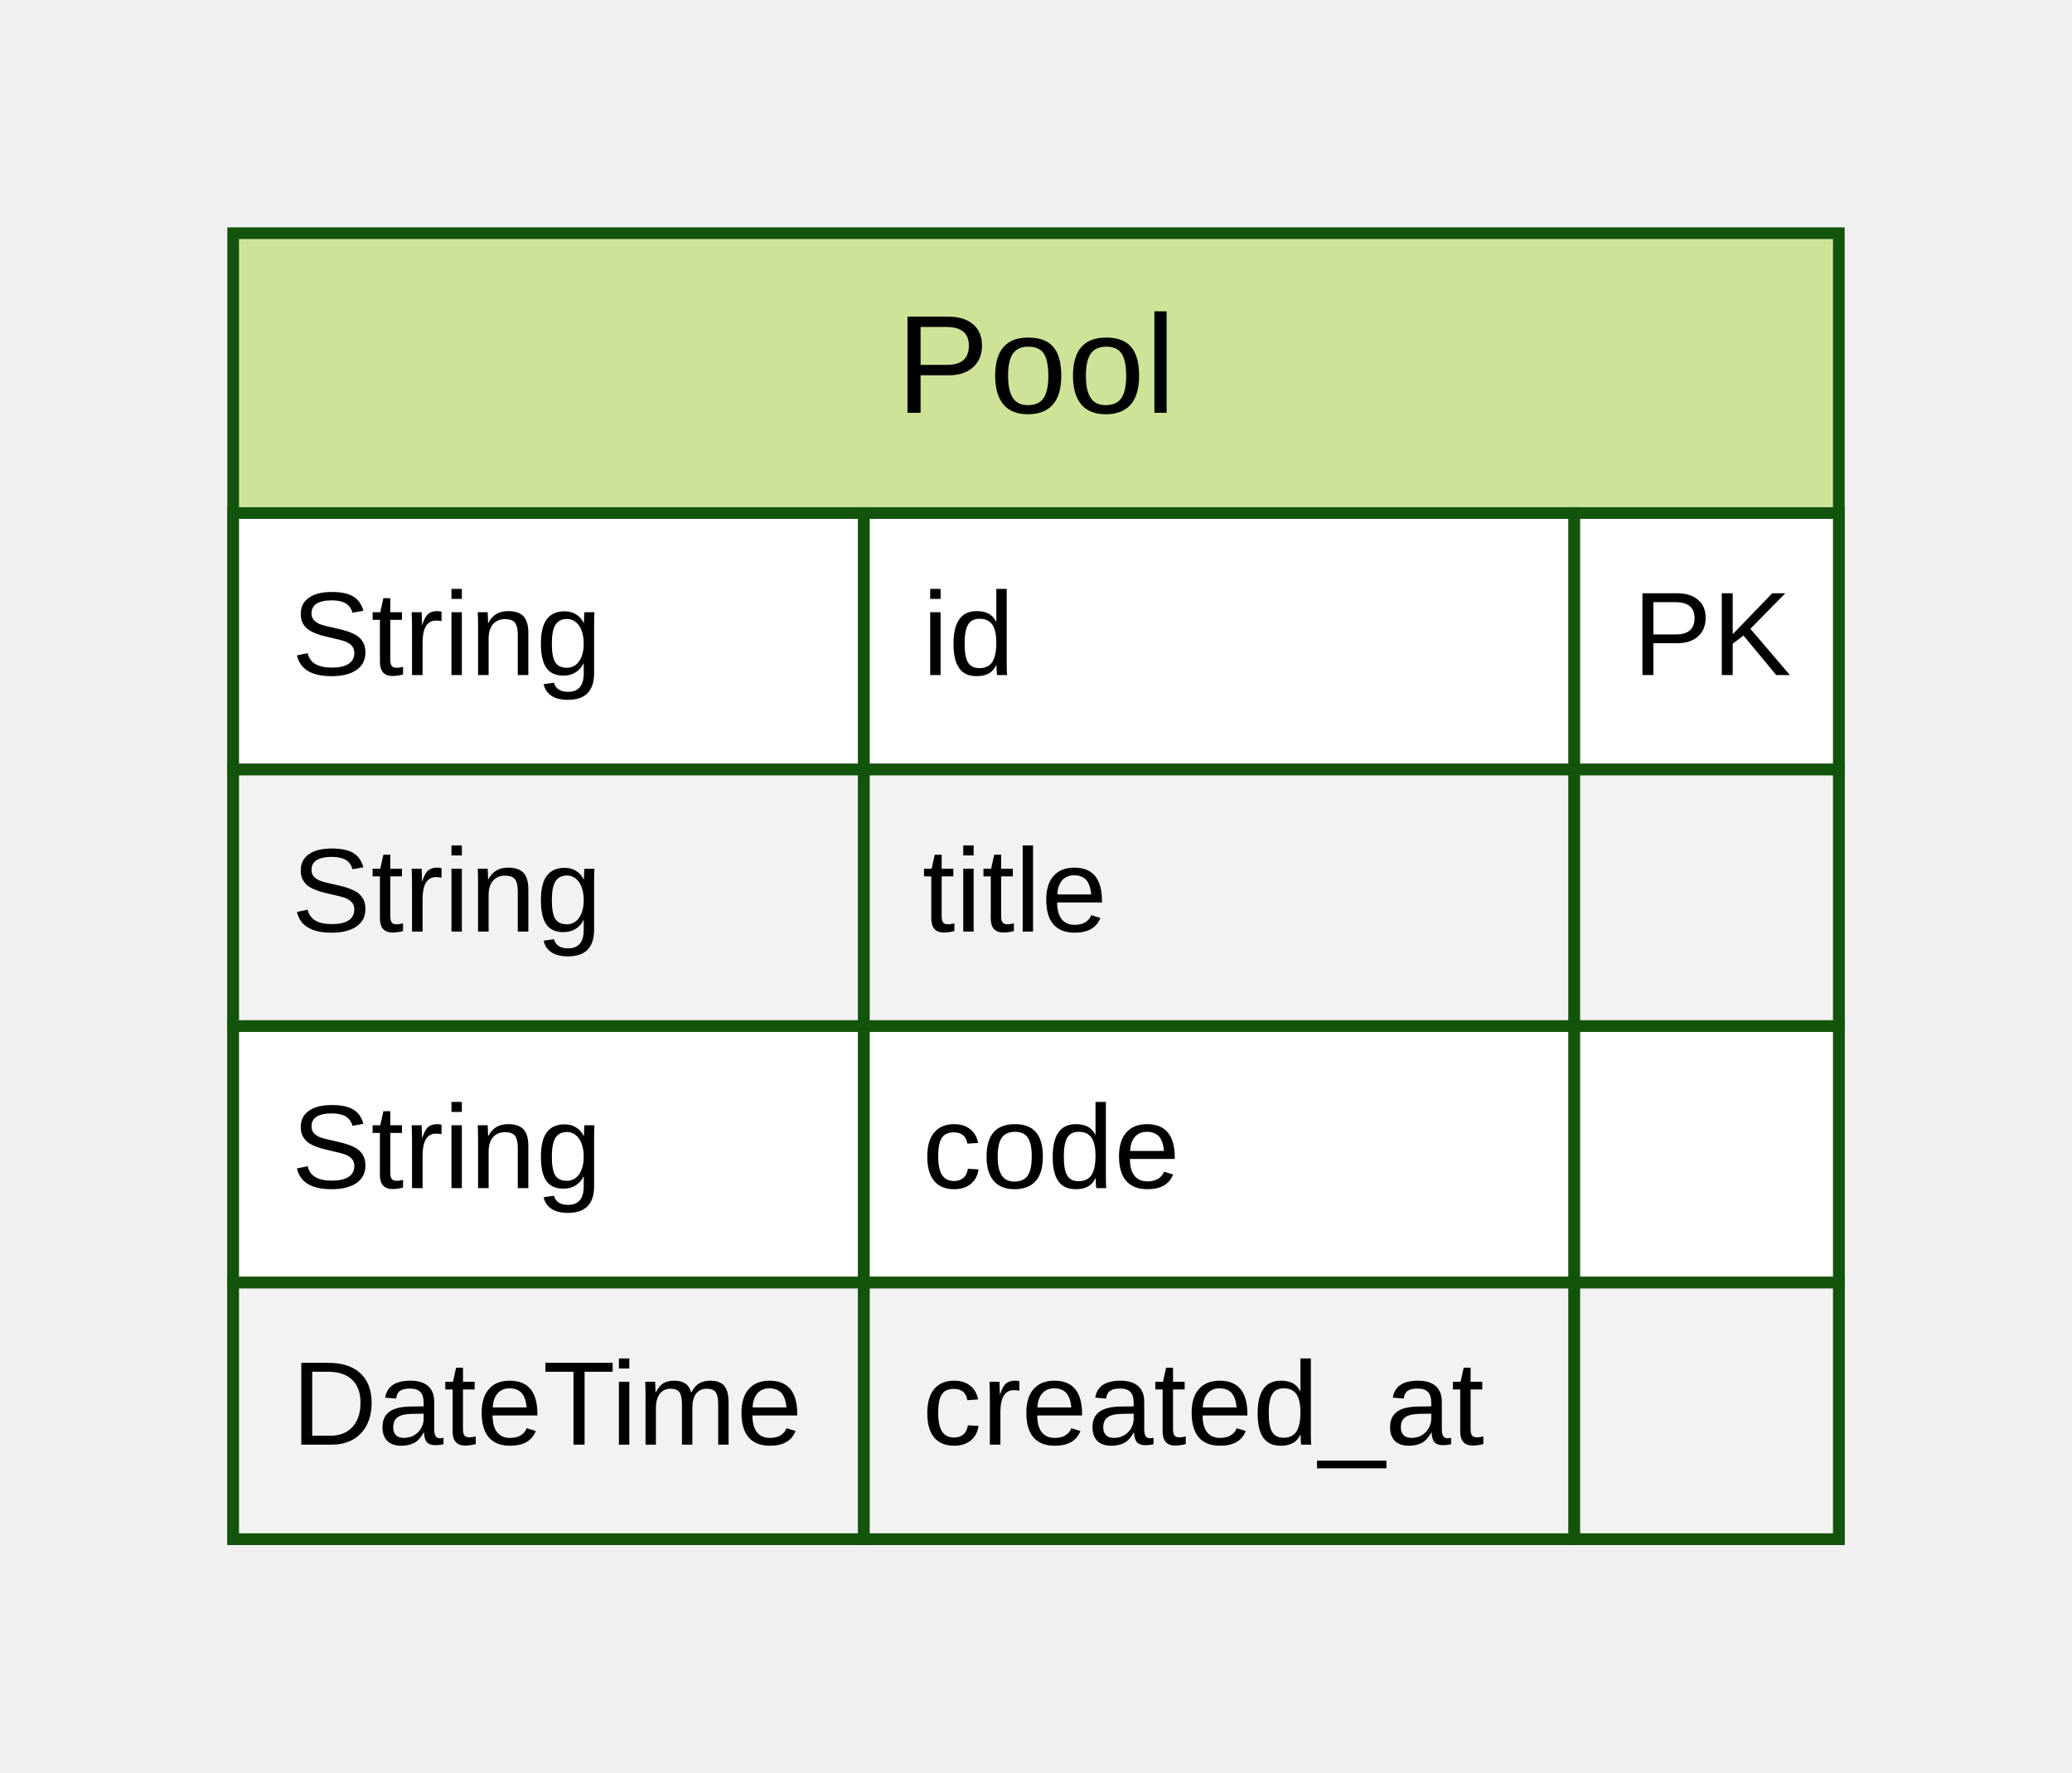
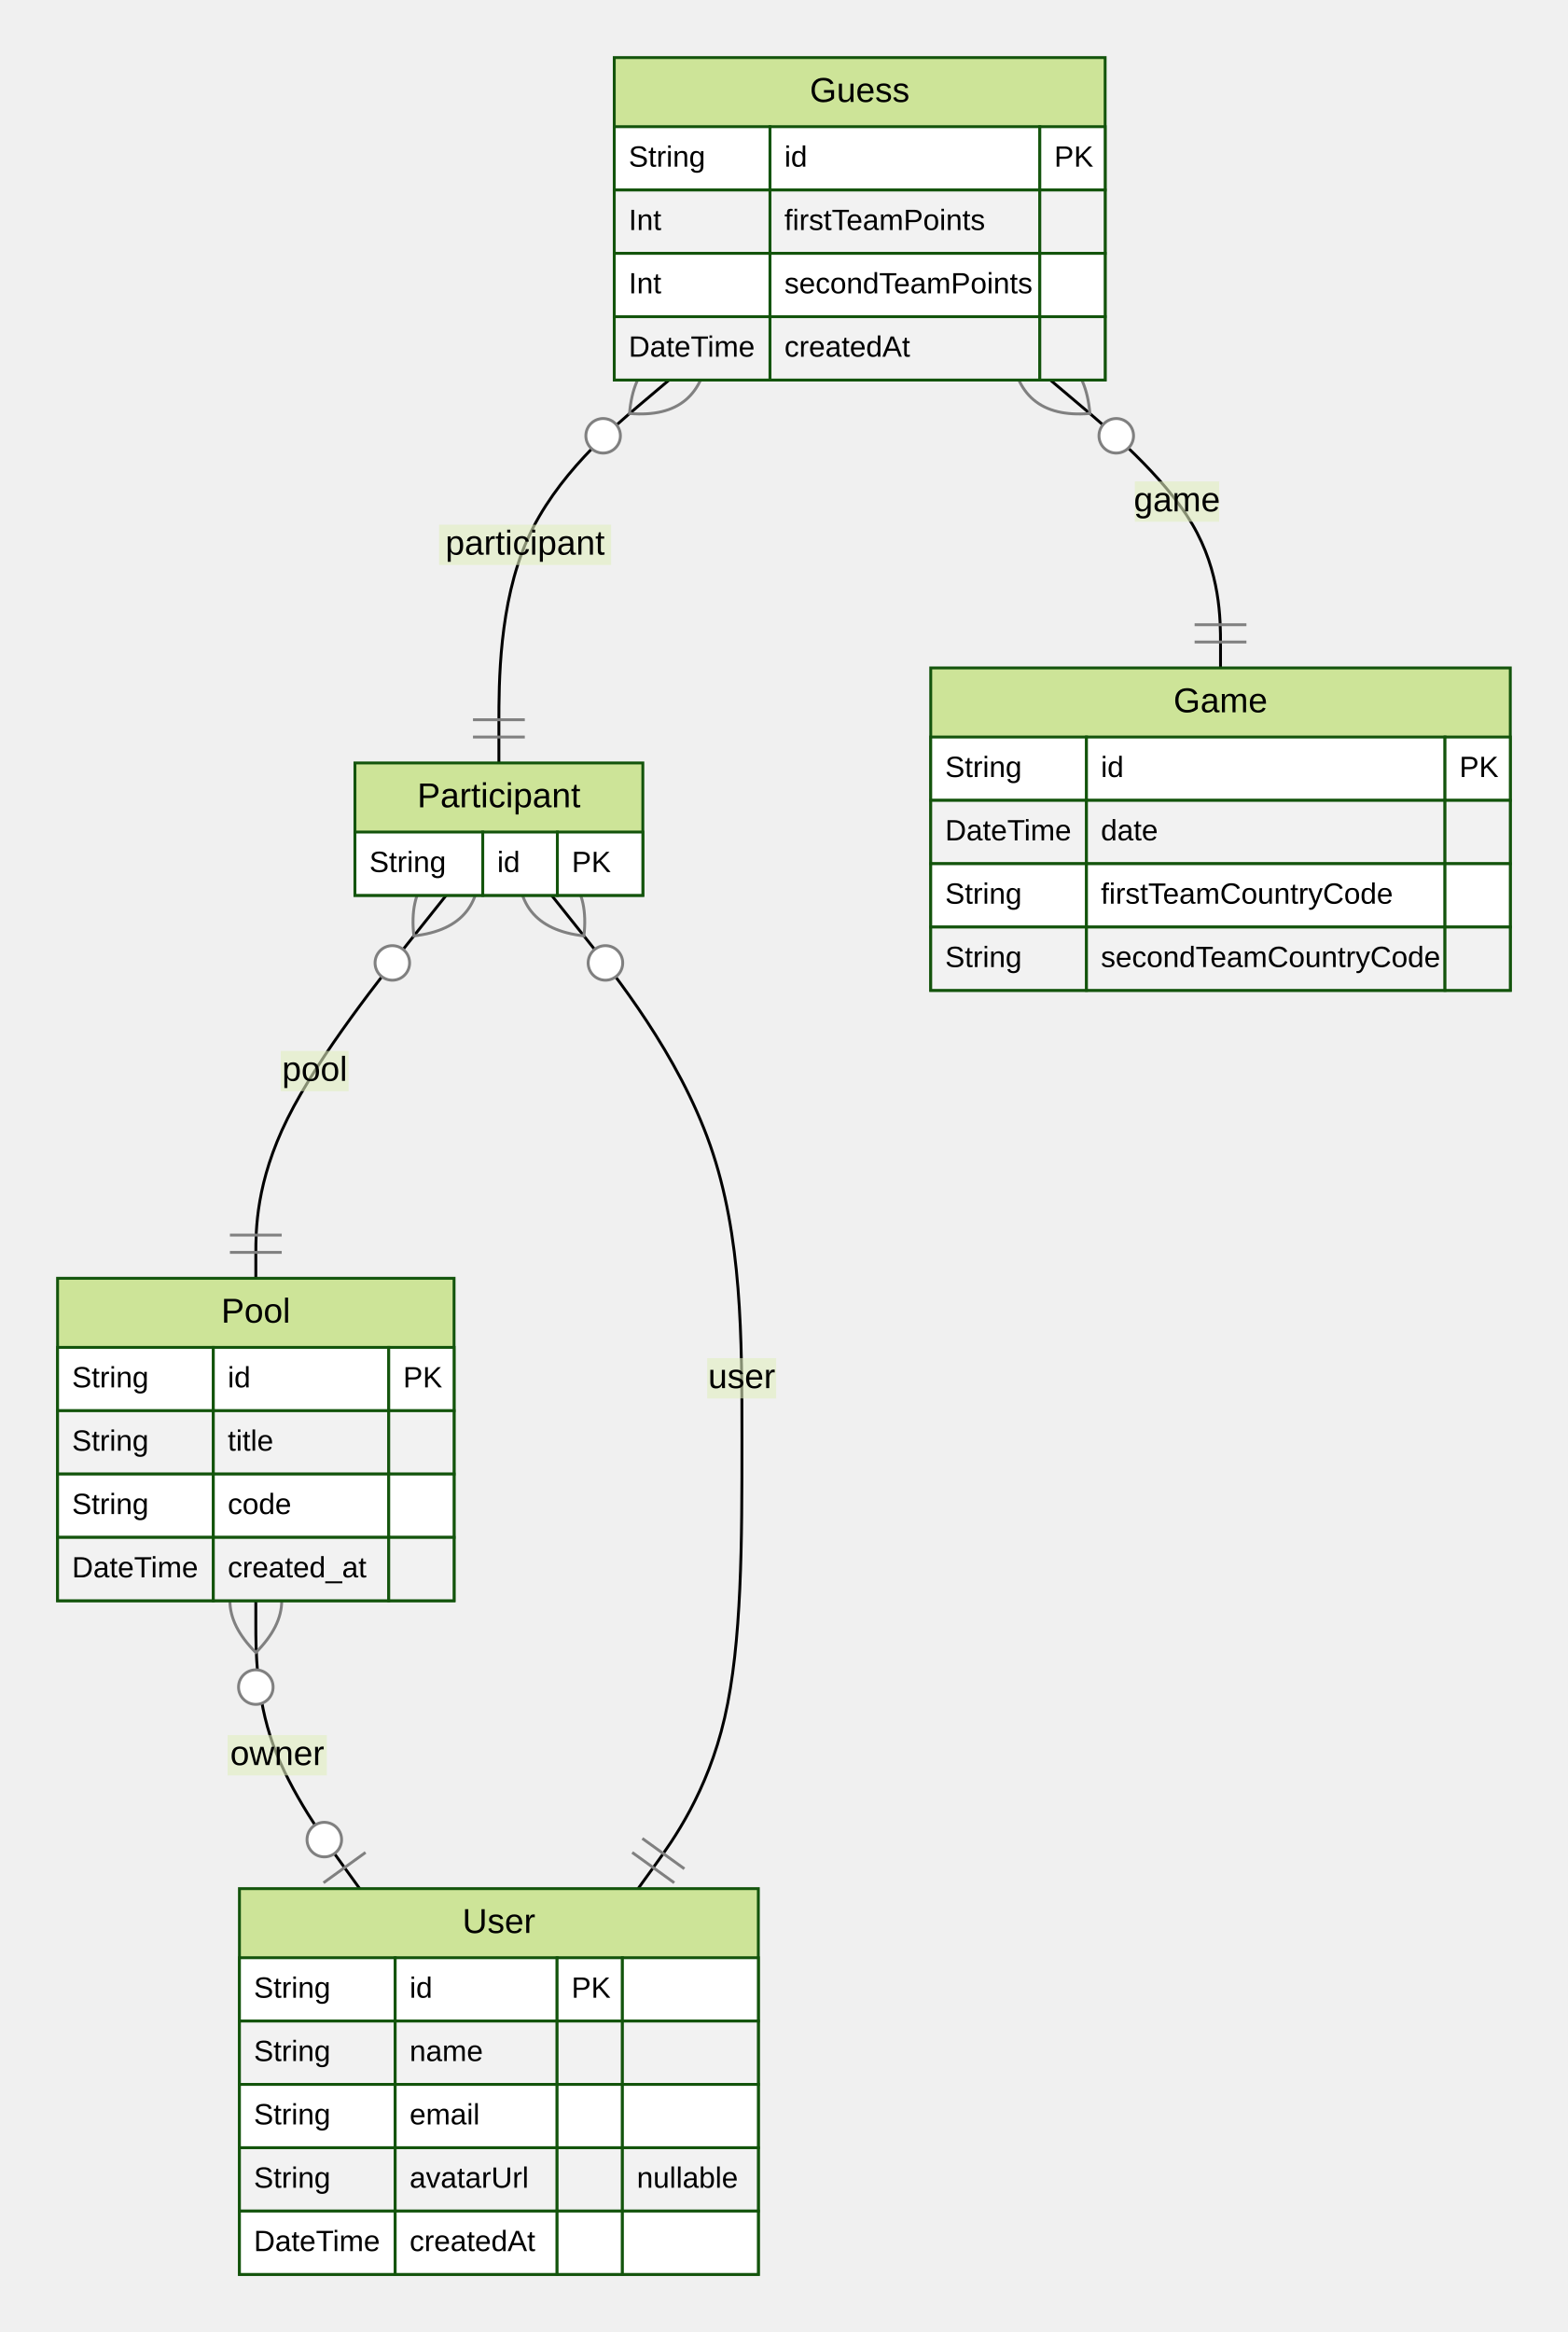
- <svg xmlns="http://www.w3.org/2000/svg" aria-labelledby="chart-title-mermaid-0 chart-desc-mermaid-0" role="img" viewBox="0 0 177.718 152" style="max-width: 177.718px; background-color: white;" width="100%" id="mermaid-0">
+ <svg xmlns="http://www.w3.org/2000/svg" aria-labelledby="chart-title-mermaid-0 chart-desc-mermaid-0" role="img" viewBox="0 0 544.601 810" style="max-width: 544.601px; background-color: white;" width="100%" id="mermaid-0">
  <style>#mermaid-0 {font-family:"trebuchet ms",verdana,arial,sans-serif;font-size:16px;fill:#000000;}#mermaid-0 .error-icon{fill:#552222;}#mermaid-0 .error-text{fill:#552222;stroke:#552222;}#mermaid-0 .edge-thickness-normal{stroke-width:2px;}#mermaid-0 .edge-thickness-thick{stroke-width:3.5px;}#mermaid-0 .edge-pattern-solid{stroke-dasharray:0;}#mermaid-0 .edge-pattern-dashed{stroke-dasharray:3;}#mermaid-0 .edge-pattern-dotted{stroke-dasharray:2;}#mermaid-0 .marker{fill:#000000;stroke:#000000;}#mermaid-0 .marker.cross{stroke:#000000;}#mermaid-0 svg{font-family:"trebuchet ms",verdana,arial,sans-serif;font-size:16px;}#mermaid-0 .entityBox{fill:#cde498;stroke:#13540c;}#mermaid-0 .attributeBoxOdd{fill:#ffffff;stroke:#13540c;}#mermaid-0 .attributeBoxEven{fill:#f2f2f2;stroke:#13540c;}#mermaid-0 .relationshipLabelBox{fill:hsl(78.158, 58.462%, 84.51%);opacity:0.7;background-color:hsl(78.158, 58.462%, 84.51%);}#mermaid-0 .relationshipLabelBox rect{opacity:0.5;}#mermaid-0 .relationshipLine{stroke:#000000;}#mermaid-0 :root{--mermaid-font-family:"trebuchet ms",verdana,arial,sans-serif;}</style>
  <g />
  <defs>
    <marker orient="auto" markerHeight="18" markerWidth="18" refY="9" refX="0" id="ONLY_ONE_START">
      <path d="M9,0 L9,18 M15,0 L15,18" fill="none" stroke="gray" />
    </marker>
  </defs>
  <defs>
    <marker orient="auto" markerHeight="18" markerWidth="18" refY="9" refX="18" id="ONLY_ONE_END">
      <path d="M3,0 L3,18 M9,0 L9,18" fill="none" stroke="gray" />
    </marker>
  </defs>
  <defs>
    <marker orient="auto" markerHeight="18" markerWidth="30" refY="9" refX="0" id="ZERO_OR_ONE_START">
      <circle r="6" cy="9" cx="21" fill="white" stroke="gray" />
      <path d="M9,0 L9,18" fill="none" stroke="gray" />
    </marker>
  </defs>
  <defs>
    <marker orient="auto" markerHeight="18" markerWidth="30" refY="9" refX="30" id="ZERO_OR_ONE_END">
      <circle r="6" cy="9" cx="9" fill="white" stroke="gray" />
      <path d="M21,0 L21,18" fill="none" stroke="gray" />
    </marker>
  </defs>
  <defs>
    <marker orient="auto" markerHeight="36" markerWidth="45" refY="18" refX="18" id="ONE_OR_MORE_START">
      <path d="M0,18 Q 18,0 36,18 Q 18,36 0,18 M42,9 L42,27" fill="none" stroke="gray" />
    </marker>
  </defs>
  <defs>
    <marker orient="auto" markerHeight="36" markerWidth="45" refY="18" refX="27" id="ONE_OR_MORE_END">
      <path d="M3,9 L3,27 M9,18 Q27,0 45,18 Q27,36 9,18" fill="none" stroke="gray" />
    </marker>
  </defs>
  <defs>
    <marker orient="auto" markerHeight="36" markerWidth="57" refY="18" refX="18" id="ZERO_OR_MORE_START">
      <circle r="6" cy="18" cx="48" fill="white" stroke="gray" />
      <path d="M0,18 Q18,0 36,18 Q18,36 0,18" fill="none" stroke="gray" />
    </marker>
  </defs>
  <defs>
    <marker orient="auto" markerHeight="36" markerWidth="57" refY="18" refX="39" id="ZERO_OR_MORE_END">
      <circle r="6" cy="18" cx="9" fill="white" stroke="gray" />
      <path d="M21,18 Q39,0 57,18 Q39,36 21,18" fill="none" stroke="gray" />
    </marker>
  </defs>
-   <g transform="translate(20,20 )" id="Pool">
+   <path marker-start="url(#ZERO_OR_MORE_START)" marker-end="url(#ZERO_OR_ONE_END)" fill="none" stroke="gray" d="M88.859,556L88.859,564.333C88.859,572.667,88.859,589.333,94.873,606C100.886,622.667,112.913,639.333,118.926,647.667L124.94,656" class="er relationshipLine" />
+   <path marker-start="url(#ZERO_OR_MORE_START)" marker-end="url(#ONLY_ONE_END)" fill="none" stroke="gray" d="M191.608,311L202.626,324.833C213.645,338.667,235.681,366.333,246.7,397.833C257.718,429.333,257.718,464.667,257.718,500C257.718,535.333,257.718,570.667,251.705,596.667C245.691,622.667,233.664,639.333,227.651,647.667L221.637,656" class="er relationshipLine" />
+   <path marker-start="url(#ZERO_OR_MORE_START)" marker-end="url(#ONLY_ONE_END)" fill="none" stroke="gray" d="M154.969,311L143.951,324.833C132.932,338.667,110.896,366.333,99.877,388.5C88.859,410.667,88.859,427.333,88.859,435.667L88.859,444" class="er relationshipLine" />
+   <path marker-start="url(#ZERO_OR_MORE_START)" marker-end="url(#ONLY_ONE_END)" fill="none" stroke="gray" d="M232.406,132L222.553,140.333C212.7,148.667,192.994,165.333,183.141,187.5C173.289,209.667,173.289,237.333,173.289,251.167L173.289,265" class="er relationshipLine" />
+   <path marker-start="url(#ZERO_OR_MORE_START)" marker-end="url(#ONLY_ONE_END)" fill="none" stroke="gray" d="M364.828,132L374.681,140.333C384.533,148.667,404.239,165.333,414.092,182C423.945,198.667,423.945,215.333,423.945,223.667L423.945,232" class="er relationshipLine" />
+   <g transform="translate(20,444 )" id="Pool">
    <rect height="112" width="137.718" y="0" x="0" stroke="gray" fill-opacity="100%" fill="honeydew" class="er entityBox" />
    <text transform="translate(68.85901,12)" style="font-family: &quot;trebuchet ms&quot;, verdana, arial, sans-serif;; font-size: 12px" text-anchor="middle" dominant-baseline="middle" y="0" x="0" id="entity-Pool" class="er entityLabel">Pool</text>
    <rect height="22" width="54.096" y="24" x="0" stroke="gray" fill-opacity="100%" fill="honeydew" class="er attributeBoxOdd" />
    <text transform="translate(5,35)" style="font-family: &quot;trebuchet ms&quot;, verdana, arial, sans-serif;; font-size: 10.2px" text-anchor="left" dominant-baseline="middle" y="0" x="0" id="entity-Pool-attr-1-type" class="er entityLabel">String</text>
    <rect height="22" width="60.935" y="24" x="54.096" stroke="gray" fill-opacity="100%" fill="honeydew" class="er attributeBoxOdd" />
    <text transform="translate(59.09555,35)" style="font-family: &quot;trebuchet ms&quot;, verdana, arial, sans-serif;; font-size: 10.2px" text-anchor="left" dominant-baseline="middle" y="0" x="0" id="entity-Pool-attr-1-name" class="er entityLabel">id</text>
    <rect height="22" width="22.688" y="24" x="115.03" stroke="gray" fill-opacity="100%" fill="honeydew" class="er attributeBoxOdd" />
    <text transform="translate(120.0303,35)" style="font-family: &quot;trebuchet ms&quot;, verdana, arial, sans-serif;; font-size: 10.2px" text-anchor="left" dominant-baseline="middle" y="0" x="0" id="entity-Pool-attr-1-key" class="er entityLabel">PK</text>
    <rect height="22" width="54.096" y="46" x="0" stroke="gray" fill-opacity="100%" fill="honeydew" class="er attributeBoxEven" />
    <text transform="translate(5,57)" style="font-family: &quot;trebuchet ms&quot;, verdana, arial, sans-serif;; font-size: 10.2px" text-anchor="left" dominant-baseline="middle" y="0" x="0" id="entity-Pool-attr-2-type" class="er entityLabel">String</text>
    <rect height="22" width="60.935" y="46" x="54.096" stroke="gray" fill-opacity="100%" fill="honeydew" class="er attributeBoxEven" />
    <text transform="translate(59.09555,57)" style="font-family: &quot;trebuchet ms&quot;, verdana, arial, sans-serif;; font-size: 10.2px" text-anchor="left" dominant-baseline="middle" y="0" x="0" id="entity-Pool-attr-2-name" class="er entityLabel">title</text>
    <rect height="22" width="22.688" y="46" x="115.03" stroke="gray" fill-opacity="100%" fill="honeydew" class="er attributeBoxEven" />
    <text transform="translate(120.0303,57)" style="font-family: &quot;trebuchet ms&quot;, verdana, arial, sans-serif;; font-size: 10.2px" text-anchor="left" dominant-baseline="middle" y="0" x="0" id="entity-Pool-attr-2-key" class="er entityLabel" />
    <rect height="22" width="54.096" y="68" x="0" stroke="gray" fill-opacity="100%" fill="honeydew" class="er attributeBoxOdd" />
    <text transform="translate(5,79)" style="font-family: &quot;trebuchet ms&quot;, verdana, arial, sans-serif;; font-size: 10.2px" text-anchor="left" dominant-baseline="middle" y="0" x="0" id="entity-Pool-attr-3-type" class="er entityLabel">String</text>
    <rect height="22" width="60.935" y="68" x="54.096" stroke="gray" fill-opacity="100%" fill="honeydew" class="er attributeBoxOdd" />
    <text transform="translate(59.09555,79)" style="font-family: &quot;trebuchet ms&quot;, verdana, arial, sans-serif;; font-size: 10.2px" text-anchor="left" dominant-baseline="middle" y="0" x="0" id="entity-Pool-attr-3-name" class="er entityLabel">code</text>
    <rect height="22" width="22.688" y="68" x="115.03" stroke="gray" fill-opacity="100%" fill="honeydew" class="er attributeBoxOdd" />
    <text transform="translate(120.0303,79)" style="font-family: &quot;trebuchet ms&quot;, verdana, arial, sans-serif;; font-size: 10.2px" text-anchor="left" dominant-baseline="middle" y="0" x="0" id="entity-Pool-attr-3-key" class="er entityLabel" />
    <rect height="22" width="54.096" y="90" x="0" stroke="gray" fill-opacity="100%" fill="honeydew" class="er attributeBoxEven" />
    <text transform="translate(5,101)" style="font-family: &quot;trebuchet ms&quot;, verdana, arial, sans-serif;; font-size: 10.2px" text-anchor="left" dominant-baseline="middle" y="0" x="0" id="entity-Pool-attr-4-type" class="er entityLabel">DateTime</text>
    <rect height="22" width="60.935" y="90" x="54.096" stroke="gray" fill-opacity="100%" fill="honeydew" class="er attributeBoxEven" />
    <text transform="translate(59.09555,101)" style="font-family: &quot;trebuchet ms&quot;, verdana, arial, sans-serif;; font-size: 10.2px" text-anchor="left" dominant-baseline="middle" y="0" x="0" id="entity-Pool-attr-4-name" class="er entityLabel">created_at</text>
    <rect height="22" width="22.688" y="90" x="115.03" stroke="gray" fill-opacity="100%" fill="honeydew" class="er attributeBoxEven" />
    <text transform="translate(120.0303,101)" style="font-family: &quot;trebuchet ms&quot;, verdana, arial, sans-serif;; font-size: 10.2px" text-anchor="left" dominant-baseline="middle" y="0" x="0" id="entity-Pool-attr-4-key" class="er entityLabel" />
  </g>
+   <g transform="translate(123.2885,265 )" id="Participant">
+     <rect height="46" width="100" y="0" x="0" stroke="gray" fill-opacity="100%" fill="honeydew" class="er entityBox" />
+     <text transform="translate(50,12)" style="font-family: &quot;trebuchet ms&quot;, verdana, arial, sans-serif;; font-size: 12px" text-anchor="middle" dominant-baseline="middle" y="0" x="0" id="entity-Participant" class="er entityLabel">Participant</text>
+     <rect height="22" width="44.399" y="24" x="0" stroke="gray" fill-opacity="100%" fill="honeydew" class="er attributeBoxOdd" />
+     <text transform="translate(5,35)" style="font-family: &quot;trebuchet ms&quot;, verdana, arial, sans-serif;; font-size: 10.2px" text-anchor="left" dominant-baseline="middle" y="0" x="0" id="entity-Participant-attr-1-type" class="er entityLabel">String</text>
+     <rect height="22" width="25.911" y="24" x="44.399" stroke="gray" fill-opacity="100%" fill="honeydew" class="er attributeBoxOdd" />
+     <text transform="translate(49.39862,35)" style="font-family: &quot;trebuchet ms&quot;, verdana, arial, sans-serif;; font-size: 10.2px" text-anchor="left" dominant-baseline="middle" y="0" x="0" id="entity-Participant-attr-1-name" class="er entityLabel">id</text>
+     <rect height="22" width="29.69" y="24" x="70.31" stroke="gray" fill-opacity="100%" fill="honeydew" class="er attributeBoxOdd" />
+     <text transform="translate(75.30976,35)" style="font-family: &quot;trebuchet ms&quot;, verdana, arial, sans-serif;; font-size: 10.2px" text-anchor="left" dominant-baseline="middle" y="0" x="0" id="entity-Participant-attr-1-key" class="er entityLabel">PK</text>
+   </g>
+   <g transform="translate(83.16903,656 )" id="User">
+     <rect height="134" width="180.239" y="0" x="0" stroke="gray" fill-opacity="100%" fill="honeydew" class="er entityBox" />
+     <text transform="translate(90.11948,12)" style="font-family: &quot;trebuchet ms&quot;, verdana, arial, sans-serif;; font-size: 12px" text-anchor="middle" dominant-baseline="middle" y="0" x="0" id="entity-User" class="er entityLabel">User</text>
+     <rect height="22" width="54.096" y="24" x="0" stroke="gray" fill-opacity="100%" fill="honeydew" class="er attributeBoxOdd" />
+     <text transform="translate(5,35)" style="font-family: &quot;trebuchet ms&quot;, verdana, arial, sans-serif;; font-size: 10.2px" text-anchor="left" dominant-baseline="middle" y="0" x="0" id="entity-User-attr-1-type" class="er entityLabel">String</text>
+     <rect height="22" width="56.243" y="24" x="54.096" stroke="gray" fill-opacity="100%" fill="honeydew" class="er attributeBoxOdd" />
+     <text transform="translate(59.09555,35)" style="font-family: &quot;trebuchet ms&quot;, verdana, arial, sans-serif;; font-size: 10.2px" text-anchor="left" dominant-baseline="middle" y="0" x="0" id="entity-User-attr-1-name" class="er entityLabel">id</text>
+     <rect height="22" width="22.688" y="24" x="110.339" stroke="gray" fill-opacity="100%" fill="honeydew" class="er attributeBoxOdd" />
+     <text transform="translate(115.3387,35)" style="font-family: &quot;trebuchet ms&quot;, verdana, arial, sans-serif;; font-size: 10.2px" text-anchor="left" dominant-baseline="middle" y="0" x="0" id="entity-User-attr-1-key" class="er entityLabel">PK</text>
+     <rect height="22" width="47.213" y="24" x="133.026" stroke="gray" fill-opacity="100%" fill="honeydew" class="er attributeBoxOdd" />
+     <text transform="translate(138.0264,35)" style="font-family: &quot;trebuchet ms&quot;, verdana, arial, sans-serif;; font-size: 10.2px" text-anchor="left" dominant-baseline="middle" y="0" x="0" id="entity-User-attr-1-comment" class="er entityLabel" />
+     <rect height="22" width="54.096" y="46" x="0" stroke="gray" fill-opacity="100%" fill="honeydew" class="er attributeBoxEven" />
+     <text transform="translate(5,57)" style="font-family: &quot;trebuchet ms&quot;, verdana, arial, sans-serif;; font-size: 10.2px" text-anchor="left" dominant-baseline="middle" y="0" x="0" id="entity-User-attr-2-type" class="er entityLabel">String</text>
+     <rect height="22" width="56.243" y="46" x="54.096" stroke="gray" fill-opacity="100%" fill="honeydew" class="er attributeBoxEven" />
+     <text transform="translate(59.09555,57)" style="font-family: &quot;trebuchet ms&quot;, verdana, arial, sans-serif;; font-size: 10.2px" text-anchor="left" dominant-baseline="middle" y="0" x="0" id="entity-User-attr-2-name" class="er entityLabel">name</text>
+     <rect height="22" width="22.688" y="46" x="110.339" stroke="gray" fill-opacity="100%" fill="honeydew" class="er attributeBoxEven" />
+     <text transform="translate(115.3387,57)" style="font-family: &quot;trebuchet ms&quot;, verdana, arial, sans-serif;; font-size: 10.2px" text-anchor="left" dominant-baseline="middle" y="0" x="0" id="entity-User-attr-2-key" class="er entityLabel" />
+     <rect height="22" width="47.213" y="46" x="133.026" stroke="gray" fill-opacity="100%" fill="honeydew" class="er attributeBoxEven" />
+     <text transform="translate(138.0264,57)" style="font-family: &quot;trebuchet ms&quot;, verdana, arial, sans-serif;; font-size: 10.2px" text-anchor="left" dominant-baseline="middle" y="0" x="0" id="entity-User-attr-2-comment" class="er entityLabel" />
+     <rect height="22" width="54.096" y="68" x="0" stroke="gray" fill-opacity="100%" fill="honeydew" class="er attributeBoxOdd" />
+     <text transform="translate(5,79)" style="font-family: &quot;trebuchet ms&quot;, verdana, arial, sans-serif;; font-size: 10.2px" text-anchor="left" dominant-baseline="middle" y="0" x="0" id="entity-User-attr-3-type" class="er entityLabel">String</text>
+     <rect height="22" width="56.243" y="68" x="54.096" stroke="gray" fill-opacity="100%" fill="honeydew" class="er attributeBoxOdd" />
+     <text transform="translate(59.09555,79)" style="font-family: &quot;trebuchet ms&quot;, verdana, arial, sans-serif;; font-size: 10.2px" text-anchor="left" dominant-baseline="middle" y="0" x="0" id="entity-User-attr-3-name" class="er entityLabel">email</text>
+     <rect height="22" width="22.688" y="68" x="110.339" stroke="gray" fill-opacity="100%" fill="honeydew" class="er attributeBoxOdd" />
+     <text transform="translate(115.3387,79)" style="font-family: &quot;trebuchet ms&quot;, verdana, arial, sans-serif;; font-size: 10.2px" text-anchor="left" dominant-baseline="middle" y="0" x="0" id="entity-User-attr-3-key" class="er entityLabel" />
+     <rect height="22" width="47.213" y="68" x="133.026" stroke="gray" fill-opacity="100%" fill="honeydew" class="er attributeBoxOdd" />
+     <text transform="translate(138.0264,79)" style="font-family: &quot;trebuchet ms&quot;, verdana, arial, sans-serif;; font-size: 10.2px" text-anchor="left" dominant-baseline="middle" y="0" x="0" id="entity-User-attr-3-comment" class="er entityLabel" />
+     <rect height="22" width="54.096" y="90" x="0" stroke="gray" fill-opacity="100%" fill="honeydew" class="er attributeBoxEven" />
+     <text transform="translate(5,101)" style="font-family: &quot;trebuchet ms&quot;, verdana, arial, sans-serif;; font-size: 10.2px" text-anchor="left" dominant-baseline="middle" y="0" x="0" id="entity-User-attr-4-type" class="er entityLabel">String</text>
+     <rect height="22" width="56.243" y="90" x="54.096" stroke="gray" fill-opacity="100%" fill="honeydew" class="er attributeBoxEven" />
+     <text transform="translate(59.09555,101)" style="font-family: &quot;trebuchet ms&quot;, verdana, arial, sans-serif;; font-size: 10.2px" text-anchor="left" dominant-baseline="middle" y="0" x="0" id="entity-User-attr-4-name" class="er entityLabel">avatarUrl</text>
+     <rect height="22" width="22.688" y="90" x="110.339" stroke="gray" fill-opacity="100%" fill="honeydew" class="er attributeBoxEven" />
+     <text transform="translate(115.3387,101)" style="font-family: &quot;trebuchet ms&quot;, verdana, arial, sans-serif;; font-size: 10.2px" text-anchor="left" dominant-baseline="middle" y="0" x="0" id="entity-User-attr-4-key" class="er entityLabel" />
+     <rect height="22" width="47.213" y="90" x="133.026" stroke="gray" fill-opacity="100%" fill="honeydew" class="er attributeBoxEven" />
+     <text transform="translate(138.0264,101)" style="font-family: &quot;trebuchet ms&quot;, verdana, arial, sans-serif;; font-size: 10.2px" text-anchor="left" dominant-baseline="middle" y="0" x="0" id="entity-User-attr-4-comment" class="er entityLabel">nullable</text>
+     <rect height="22" width="54.096" y="112" x="0" stroke="gray" fill-opacity="100%" fill="honeydew" class="er attributeBoxOdd" />
+     <text transform="translate(5,123)" style="font-family: &quot;trebuchet ms&quot;, verdana, arial, sans-serif;; font-size: 10.2px" text-anchor="left" dominant-baseline="middle" y="0" x="0" id="entity-User-attr-5-type" class="er entityLabel">DateTime</text>
+     <rect height="22" width="56.243" y="112" x="54.096" stroke="gray" fill-opacity="100%" fill="honeydew" class="er attributeBoxOdd" />
+     <text transform="translate(59.09555,123)" style="font-family: &quot;trebuchet ms&quot;, verdana, arial, sans-serif;; font-size: 10.2px" text-anchor="left" dominant-baseline="middle" y="0" x="0" id="entity-User-attr-5-name" class="er entityLabel">createdAt</text>
+     <rect height="22" width="22.688" y="112" x="110.339" stroke="gray" fill-opacity="100%" fill="honeydew" class="er attributeBoxOdd" />
+     <text transform="translate(115.3387,123)" style="font-family: &quot;trebuchet ms&quot;, verdana, arial, sans-serif;; font-size: 10.2px" text-anchor="left" dominant-baseline="middle" y="0" x="0" id="entity-User-attr-5-key" class="er entityLabel" />
+     <rect height="22" width="47.213" y="112" x="133.026" stroke="gray" fill-opacity="100%" fill="honeydew" class="er attributeBoxOdd" />
+     <text transform="translate(138.0264,123)" style="font-family: &quot;trebuchet ms&quot;, verdana, arial, sans-serif;; font-size: 10.2px" text-anchor="left" dominant-baseline="middle" y="0" x="0" id="entity-User-attr-5-comment" class="er entityLabel" />
+   </g>
+   <g transform="translate(323.2885,232 )" id="Game">
+     <rect height="112" width="201.312" y="0" x="0" stroke="gray" fill-opacity="100%" fill="honeydew" class="er entityBox" />
+     <text transform="translate(100.6562,12)" style="font-family: &quot;trebuchet ms&quot;, verdana, arial, sans-serif;; font-size: 12px" text-anchor="middle" dominant-baseline="middle" y="0" x="0" id="entity-Game" class="er entityLabel">Game</text>
+     <rect height="22" width="54.096" y="24" x="0" stroke="gray" fill-opacity="100%" fill="honeydew" class="er attributeBoxOdd" />
+     <text transform="translate(5,35)" style="font-family: &quot;trebuchet ms&quot;, verdana, arial, sans-serif;; font-size: 10.2px" text-anchor="left" dominant-baseline="middle" y="0" x="0" id="entity-Game-attr-1-type" class="er entityLabel">String</text>
+     <rect height="22" width="124.529" y="24" x="54.096" stroke="gray" fill-opacity="100%" fill="honeydew" class="er attributeBoxOdd" />
+     <text transform="translate(59.09555,35)" style="font-family: &quot;trebuchet ms&quot;, verdana, arial, sans-serif;; font-size: 10.2px" text-anchor="left" dominant-baseline="middle" y="0" x="0" id="entity-Game-attr-1-name" class="er entityLabel">id</text>
+     <rect height="22" width="22.688" y="24" x="178.625" stroke="gray" fill-opacity="100%" fill="honeydew" class="er attributeBoxOdd" />
+     <text transform="translate(183.6248,35)" style="font-family: &quot;trebuchet ms&quot;, verdana, arial, sans-serif;; font-size: 10.2px" text-anchor="left" dominant-baseline="middle" y="0" x="0" id="entity-Game-attr-1-key" class="er entityLabel">PK</text>
+     <rect height="22" width="54.096" y="46" x="0" stroke="gray" fill-opacity="100%" fill="honeydew" class="er attributeBoxEven" />
+     <text transform="translate(5,57)" style="font-family: &quot;trebuchet ms&quot;, verdana, arial, sans-serif;; font-size: 10.2px" text-anchor="left" dominant-baseline="middle" y="0" x="0" id="entity-Game-attr-2-type" class="er entityLabel">DateTime</text>
+     <rect height="22" width="124.529" y="46" x="54.096" stroke="gray" fill-opacity="100%" fill="honeydew" class="er attributeBoxEven" />
+     <text transform="translate(59.09555,57)" style="font-family: &quot;trebuchet ms&quot;, verdana, arial, sans-serif;; font-size: 10.2px" text-anchor="left" dominant-baseline="middle" y="0" x="0" id="entity-Game-attr-2-name" class="er entityLabel">date</text>
+     <rect height="22" width="22.688" y="46" x="178.625" stroke="gray" fill-opacity="100%" fill="honeydew" class="er attributeBoxEven" />
+     <text transform="translate(183.6248,57)" style="font-family: &quot;trebuchet ms&quot;, verdana, arial, sans-serif;; font-size: 10.2px" text-anchor="left" dominant-baseline="middle" y="0" x="0" id="entity-Game-attr-2-key" class="er entityLabel" />
+     <rect height="22" width="54.096" y="68" x="0" stroke="gray" fill-opacity="100%" fill="honeydew" class="er attributeBoxOdd" />
+     <text transform="translate(5,79)" style="font-family: &quot;trebuchet ms&quot;, verdana, arial, sans-serif;; font-size: 10.2px" text-anchor="left" dominant-baseline="middle" y="0" x="0" id="entity-Game-attr-3-type" class="er entityLabel">String</text>
+     <rect height="22" width="124.529" y="68" x="54.096" stroke="gray" fill-opacity="100%" fill="honeydew" class="er attributeBoxOdd" />
+     <text transform="translate(59.09555,79)" style="font-family: &quot;trebuchet ms&quot;, verdana, arial, sans-serif;; font-size: 10.2px" text-anchor="left" dominant-baseline="middle" y="0" x="0" id="entity-Game-attr-3-name" class="er entityLabel">firstTeamCountryCode</text>
+     <rect height="22" width="22.688" y="68" x="178.625" stroke="gray" fill-opacity="100%" fill="honeydew" class="er attributeBoxOdd" />
+     <text transform="translate(183.6248,79)" style="font-family: &quot;trebuchet ms&quot;, verdana, arial, sans-serif;; font-size: 10.2px" text-anchor="left" dominant-baseline="middle" y="0" x="0" id="entity-Game-attr-3-key" class="er entityLabel" />
+     <rect height="22" width="54.096" y="90" x="0" stroke="gray" fill-opacity="100%" fill="honeydew" class="er attributeBoxEven" />
+     <text transform="translate(5,101)" style="font-family: &quot;trebuchet ms&quot;, verdana, arial, sans-serif;; font-size: 10.2px" text-anchor="left" dominant-baseline="middle" y="0" x="0" id="entity-Game-attr-4-type" class="er entityLabel">String</text>
+     <rect height="22" width="124.529" y="90" x="54.096" stroke="gray" fill-opacity="100%" fill="honeydew" class="er attributeBoxEven" />
+     <text transform="translate(59.09555,101)" style="font-family: &quot;trebuchet ms&quot;, verdana, arial, sans-serif;; font-size: 10.2px" text-anchor="left" dominant-baseline="middle" y="0" x="0" id="entity-Game-attr-4-name" class="er entityLabel">secondTeamCountryCode</text>
+     <rect height="22" width="22.688" y="90" x="178.625" stroke="gray" fill-opacity="100%" fill="honeydew" class="er attributeBoxEven" />
+     <text transform="translate(183.6248,101)" style="font-family: &quot;trebuchet ms&quot;, verdana, arial, sans-serif;; font-size: 10.2px" text-anchor="left" dominant-baseline="middle" y="0" x="0" id="entity-Game-attr-4-key" class="er entityLabel" />
+   </g>
+   <g transform="translate(213.3644,20 )" id="Guess">
+     <rect height="112" width="170.504" y="0" x="0" stroke="gray" fill-opacity="100%" fill="honeydew" class="er entityBox" />
+     <text transform="translate(85.2522,12)" style="font-family: &quot;trebuchet ms&quot;, verdana, arial, sans-serif;; font-size: 12px" text-anchor="middle" dominant-baseline="middle" y="0" x="0" id="entity-Guess" class="er entityLabel">Guess</text>
+     <rect height="22" width="54.096" y="24" x="0" stroke="gray" fill-opacity="100%" fill="honeydew" class="er attributeBoxOdd" />
+     <text transform="translate(5,35)" style="font-family: &quot;trebuchet ms&quot;, verdana, arial, sans-serif;; font-size: 10.2px" text-anchor="left" dominant-baseline="middle" y="0" x="0" id="entity-Guess-attr-1-type" class="er entityLabel">String</text>
+     <rect height="22" width="93.721" y="24" x="54.096" stroke="gray" fill-opacity="100%" fill="honeydew" class="er attributeBoxOdd" />
+     <text transform="translate(59.09555,35)" style="font-family: &quot;trebuchet ms&quot;, verdana, arial, sans-serif;; font-size: 10.2px" text-anchor="left" dominant-baseline="middle" y="0" x="0" id="entity-Guess-attr-1-name" class="er entityLabel">id</text>
+     <rect height="22" width="22.688" y="24" x="147.817" stroke="gray" fill-opacity="100%" fill="honeydew" class="er attributeBoxOdd" />
+     <text transform="translate(152.8167,35)" style="font-family: &quot;trebuchet ms&quot;, verdana, arial, sans-serif;; font-size: 10.2px" text-anchor="left" dominant-baseline="middle" y="0" x="0" id="entity-Guess-attr-1-key" class="er entityLabel">PK</text>
+     <rect height="22" width="54.096" y="46" x="0" stroke="gray" fill-opacity="100%" fill="honeydew" class="er attributeBoxEven" />
+     <text transform="translate(5,57)" style="font-family: &quot;trebuchet ms&quot;, verdana, arial, sans-serif;; font-size: 10.2px" text-anchor="left" dominant-baseline="middle" y="0" x="0" id="entity-Guess-attr-2-type" class="er entityLabel">Int</text>
+     <rect height="22" width="93.721" y="46" x="54.096" stroke="gray" fill-opacity="100%" fill="honeydew" class="er attributeBoxEven" />
+     <text transform="translate(59.09555,57)" style="font-family: &quot;trebuchet ms&quot;, verdana, arial, sans-serif;; font-size: 10.2px" text-anchor="left" dominant-baseline="middle" y="0" x="0" id="entity-Guess-attr-2-name" class="er entityLabel">firstTeamPoints</text>
+     <rect height="22" width="22.688" y="46" x="147.817" stroke="gray" fill-opacity="100%" fill="honeydew" class="er attributeBoxEven" />
+     <text transform="translate(152.8167,57)" style="font-family: &quot;trebuchet ms&quot;, verdana, arial, sans-serif;; font-size: 10.2px" text-anchor="left" dominant-baseline="middle" y="0" x="0" id="entity-Guess-attr-2-key" class="er entityLabel" />
+     <rect height="22" width="54.096" y="68" x="0" stroke="gray" fill-opacity="100%" fill="honeydew" class="er attributeBoxOdd" />
+     <text transform="translate(5,79)" style="font-family: &quot;trebuchet ms&quot;, verdana, arial, sans-serif;; font-size: 10.2px" text-anchor="left" dominant-baseline="middle" y="0" x="0" id="entity-Guess-attr-3-type" class="er entityLabel">Int</text>
+     <rect height="22" width="93.721" y="68" x="54.096" stroke="gray" fill-opacity="100%" fill="honeydew" class="er attributeBoxOdd" />
+     <text transform="translate(59.09555,79)" style="font-family: &quot;trebuchet ms&quot;, verdana, arial, sans-serif;; font-size: 10.2px" text-anchor="left" dominant-baseline="middle" y="0" x="0" id="entity-Guess-attr-3-name" class="er entityLabel">secondTeamPoints</text>
+     <rect height="22" width="22.688" y="68" x="147.817" stroke="gray" fill-opacity="100%" fill="honeydew" class="er attributeBoxOdd" />
+     <text transform="translate(152.8167,79)" style="font-family: &quot;trebuchet ms&quot;, verdana, arial, sans-serif;; font-size: 10.2px" text-anchor="left" dominant-baseline="middle" y="0" x="0" id="entity-Guess-attr-3-key" class="er entityLabel" />
+     <rect height="22" width="54.096" y="90" x="0" stroke="gray" fill-opacity="100%" fill="honeydew" class="er attributeBoxEven" />
+     <text transform="translate(5,101)" style="font-family: &quot;trebuchet ms&quot;, verdana, arial, sans-serif;; font-size: 10.2px" text-anchor="left" dominant-baseline="middle" y="0" x="0" id="entity-Guess-attr-4-type" class="er entityLabel">DateTime</text>
+     <rect height="22" width="93.721" y="90" x="54.096" stroke="gray" fill-opacity="100%" fill="honeydew" class="er attributeBoxEven" />
+     <text transform="translate(59.09555,101)" style="font-family: &quot;trebuchet ms&quot;, verdana, arial, sans-serif;; font-size: 10.2px" text-anchor="left" dominant-baseline="middle" y="0" x="0" id="entity-Guess-attr-4-name" class="er entityLabel">createdAt</text>
+     <rect height="22" width="22.688" y="90" x="147.817" stroke="gray" fill-opacity="100%" fill="honeydew" class="er attributeBoxEven" />
+     <text transform="translate(152.8167,101)" style="font-family: &quot;trebuchet ms&quot;, verdana, arial, sans-serif;; font-size: 10.2px" text-anchor="left" dominant-baseline="middle" y="0" x="0" id="entity-Guess-attr-4-key" class="er entityLabel" />
+   </g>
+   <rect fill-opacity="85%" fill="white" height="14" width="34.471" y="602.678" x="79.058" class="er relationshipLabelBox" />
+   <text style="font-family: &quot;trebuchet ms&quot;, verdana, arial, sans-serif;; font-size: 12px" dominant-baseline="middle" text-anchor="middle" y="609.678" x="96.294" id="rel1" class="er relationshipLabel">owner</text>
+   <rect fill-opacity="85%" fill="white" height="14" width="23.959" y="471.743" x="245.649" class="er relationshipLabelBox" />
+   <text style="font-family: &quot;trebuchet ms&quot;, verdana, arial, sans-serif;; font-size: 12px" dominant-baseline="middle" text-anchor="middle" y="478.743" x="257.629" id="rel2" class="er relationshipLabel">user</text>
+   <rect fill-opacity="85%" fill="white" height="14" width="23.564" y="365.02" x="97.525" class="er relationshipLabelBox" />
+   <text style="font-family: &quot;trebuchet ms&quot;, verdana, arial, sans-serif;; font-size: 12px" dominant-baseline="middle" text-anchor="middle" y="372.02" x="109.307" id="rel3" class="er relationshipLabel">pool</text>
+   <rect fill-opacity="85%" fill="white" height="14" width="59.744" y="182.256" x="152.514" class="er relationshipLabelBox" />
+   <text style="font-family: &quot;trebuchet ms&quot;, verdana, arial, sans-serif;; font-size: 12px" dominant-baseline="middle" text-anchor="middle" y="189.256" x="182.386" id="rel4" class="er relationshipLabel">participant</text>
+   <rect fill-opacity="85%" fill="white" height="14" width="29.289" y="167.222" x="394.184" class="er relationshipLabelBox" />
+   <text style="font-family: &quot;trebuchet ms&quot;, verdana, arial, sans-serif;; font-size: 12px" dominant-baseline="middle" text-anchor="middle" y="174.222" x="408.829" id="rel5" class="er relationshipLabel">game</text>
</svg>
